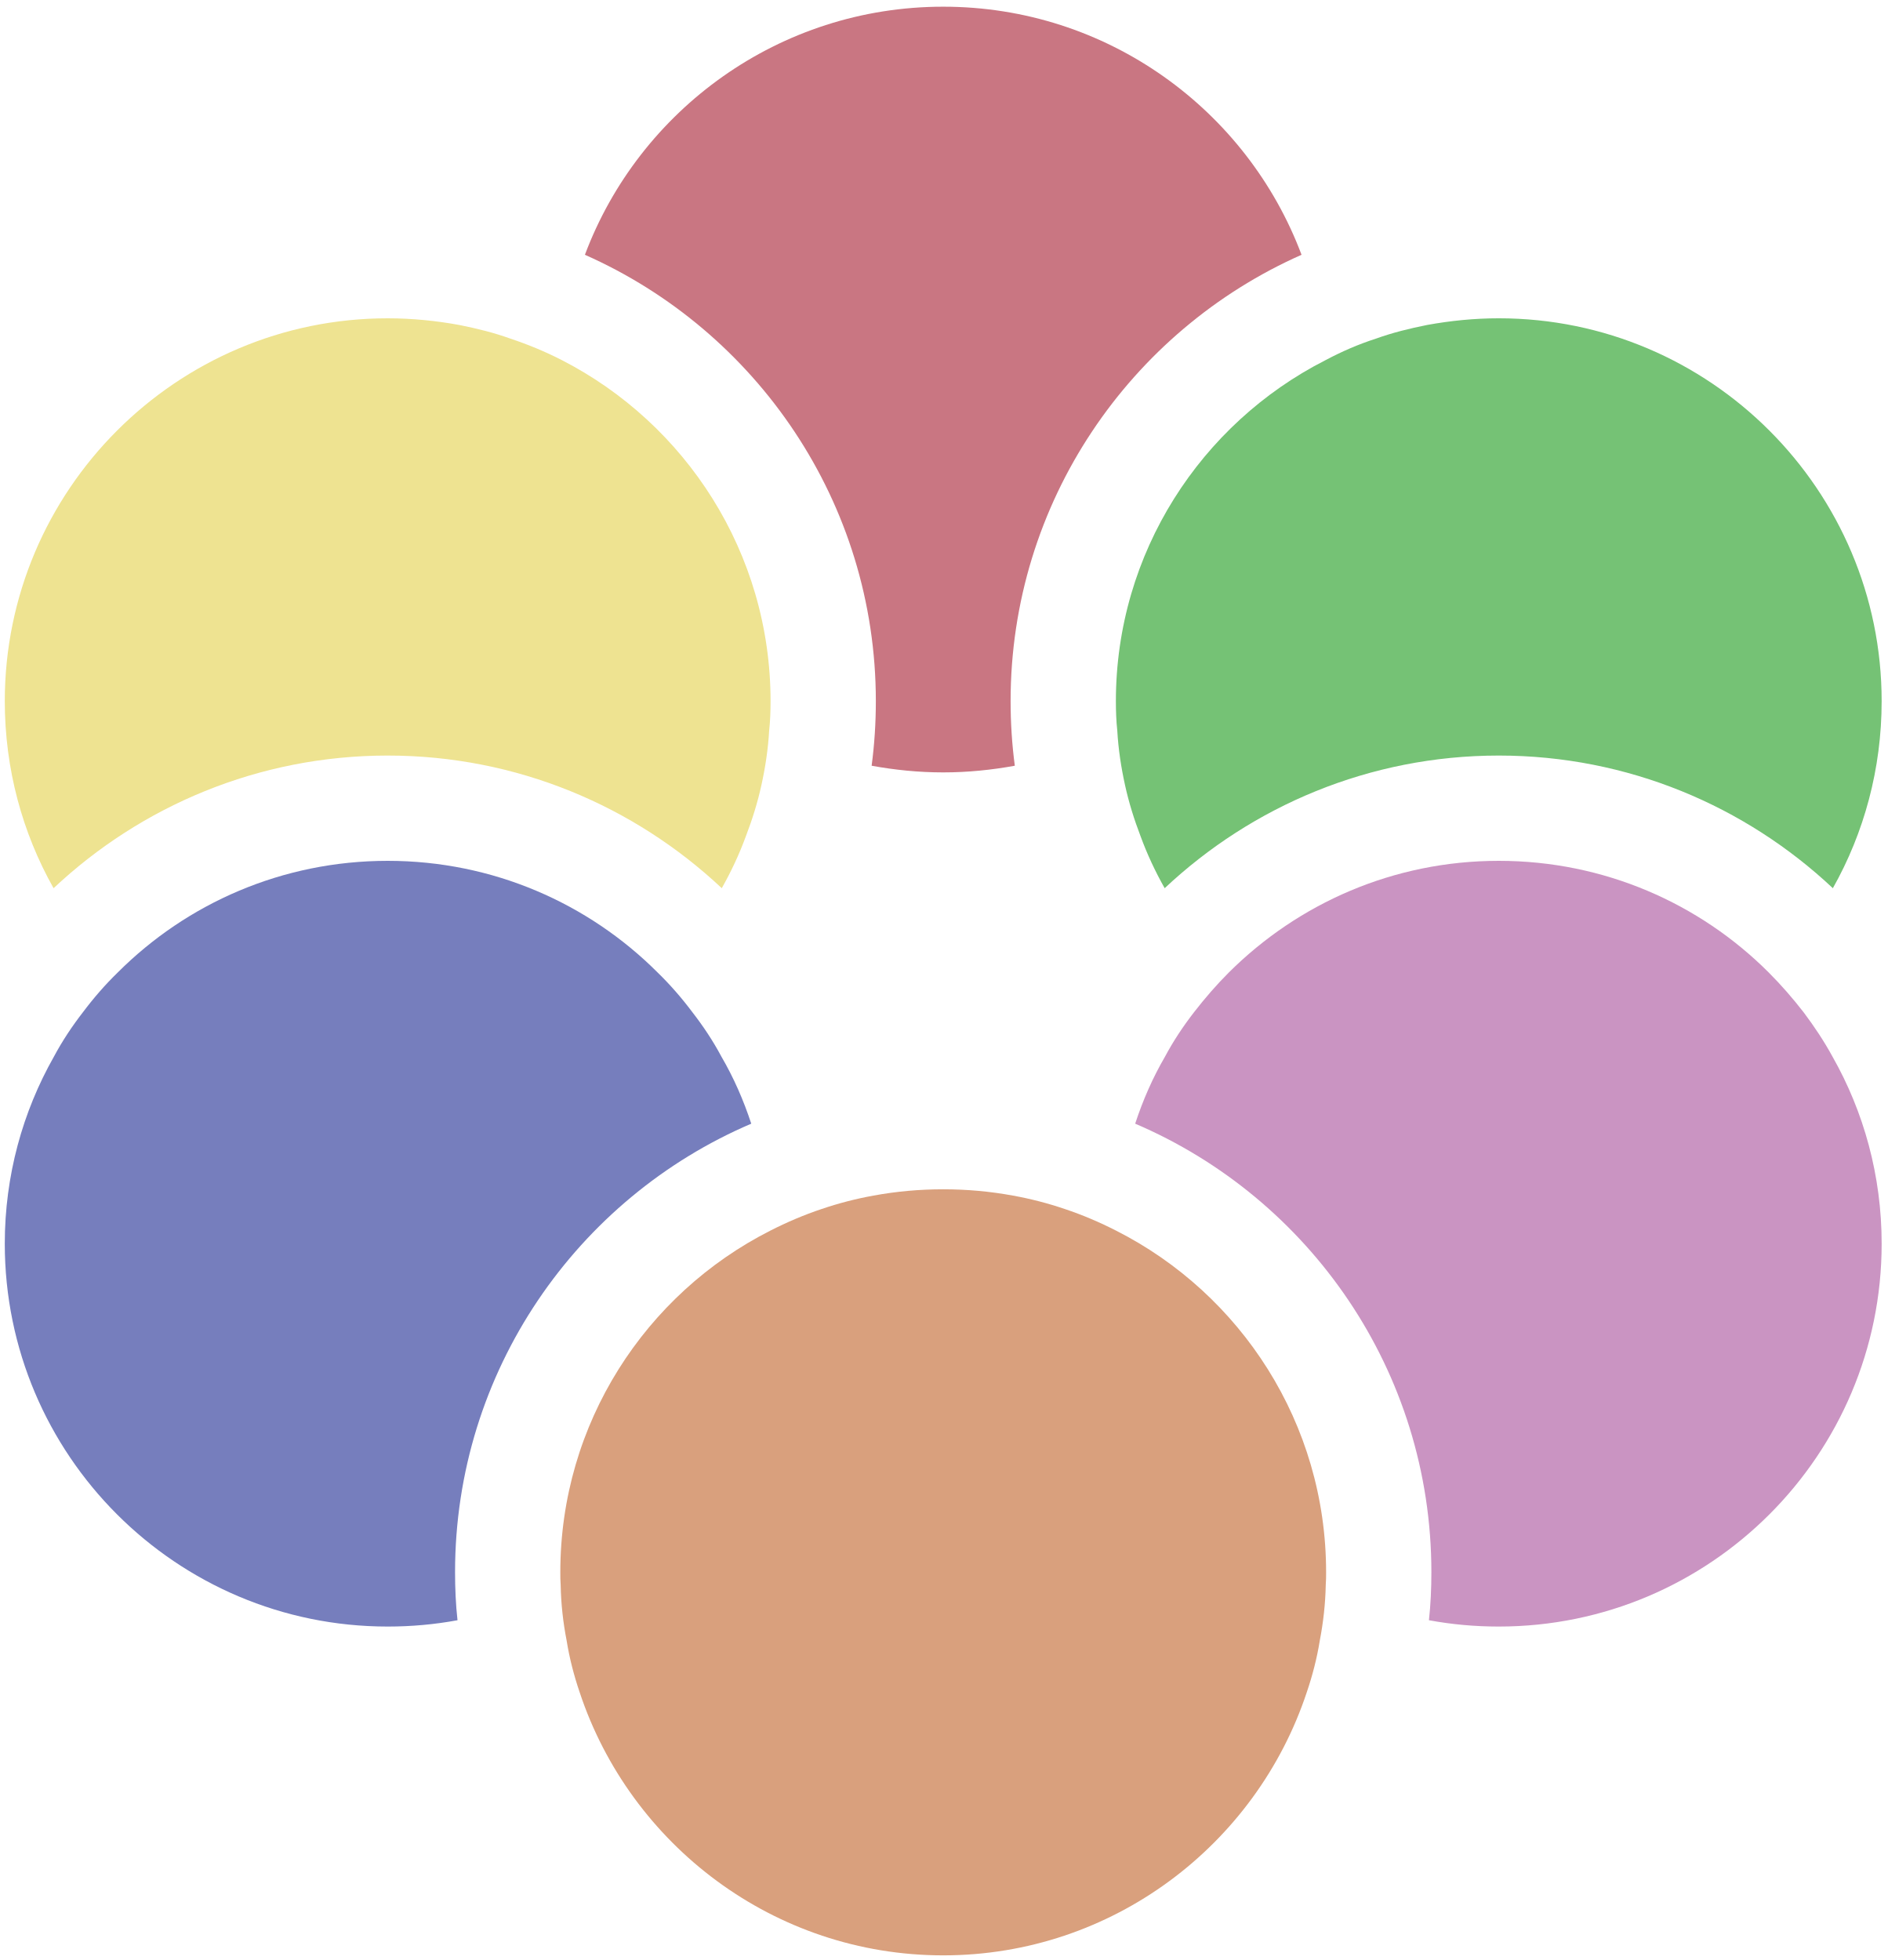
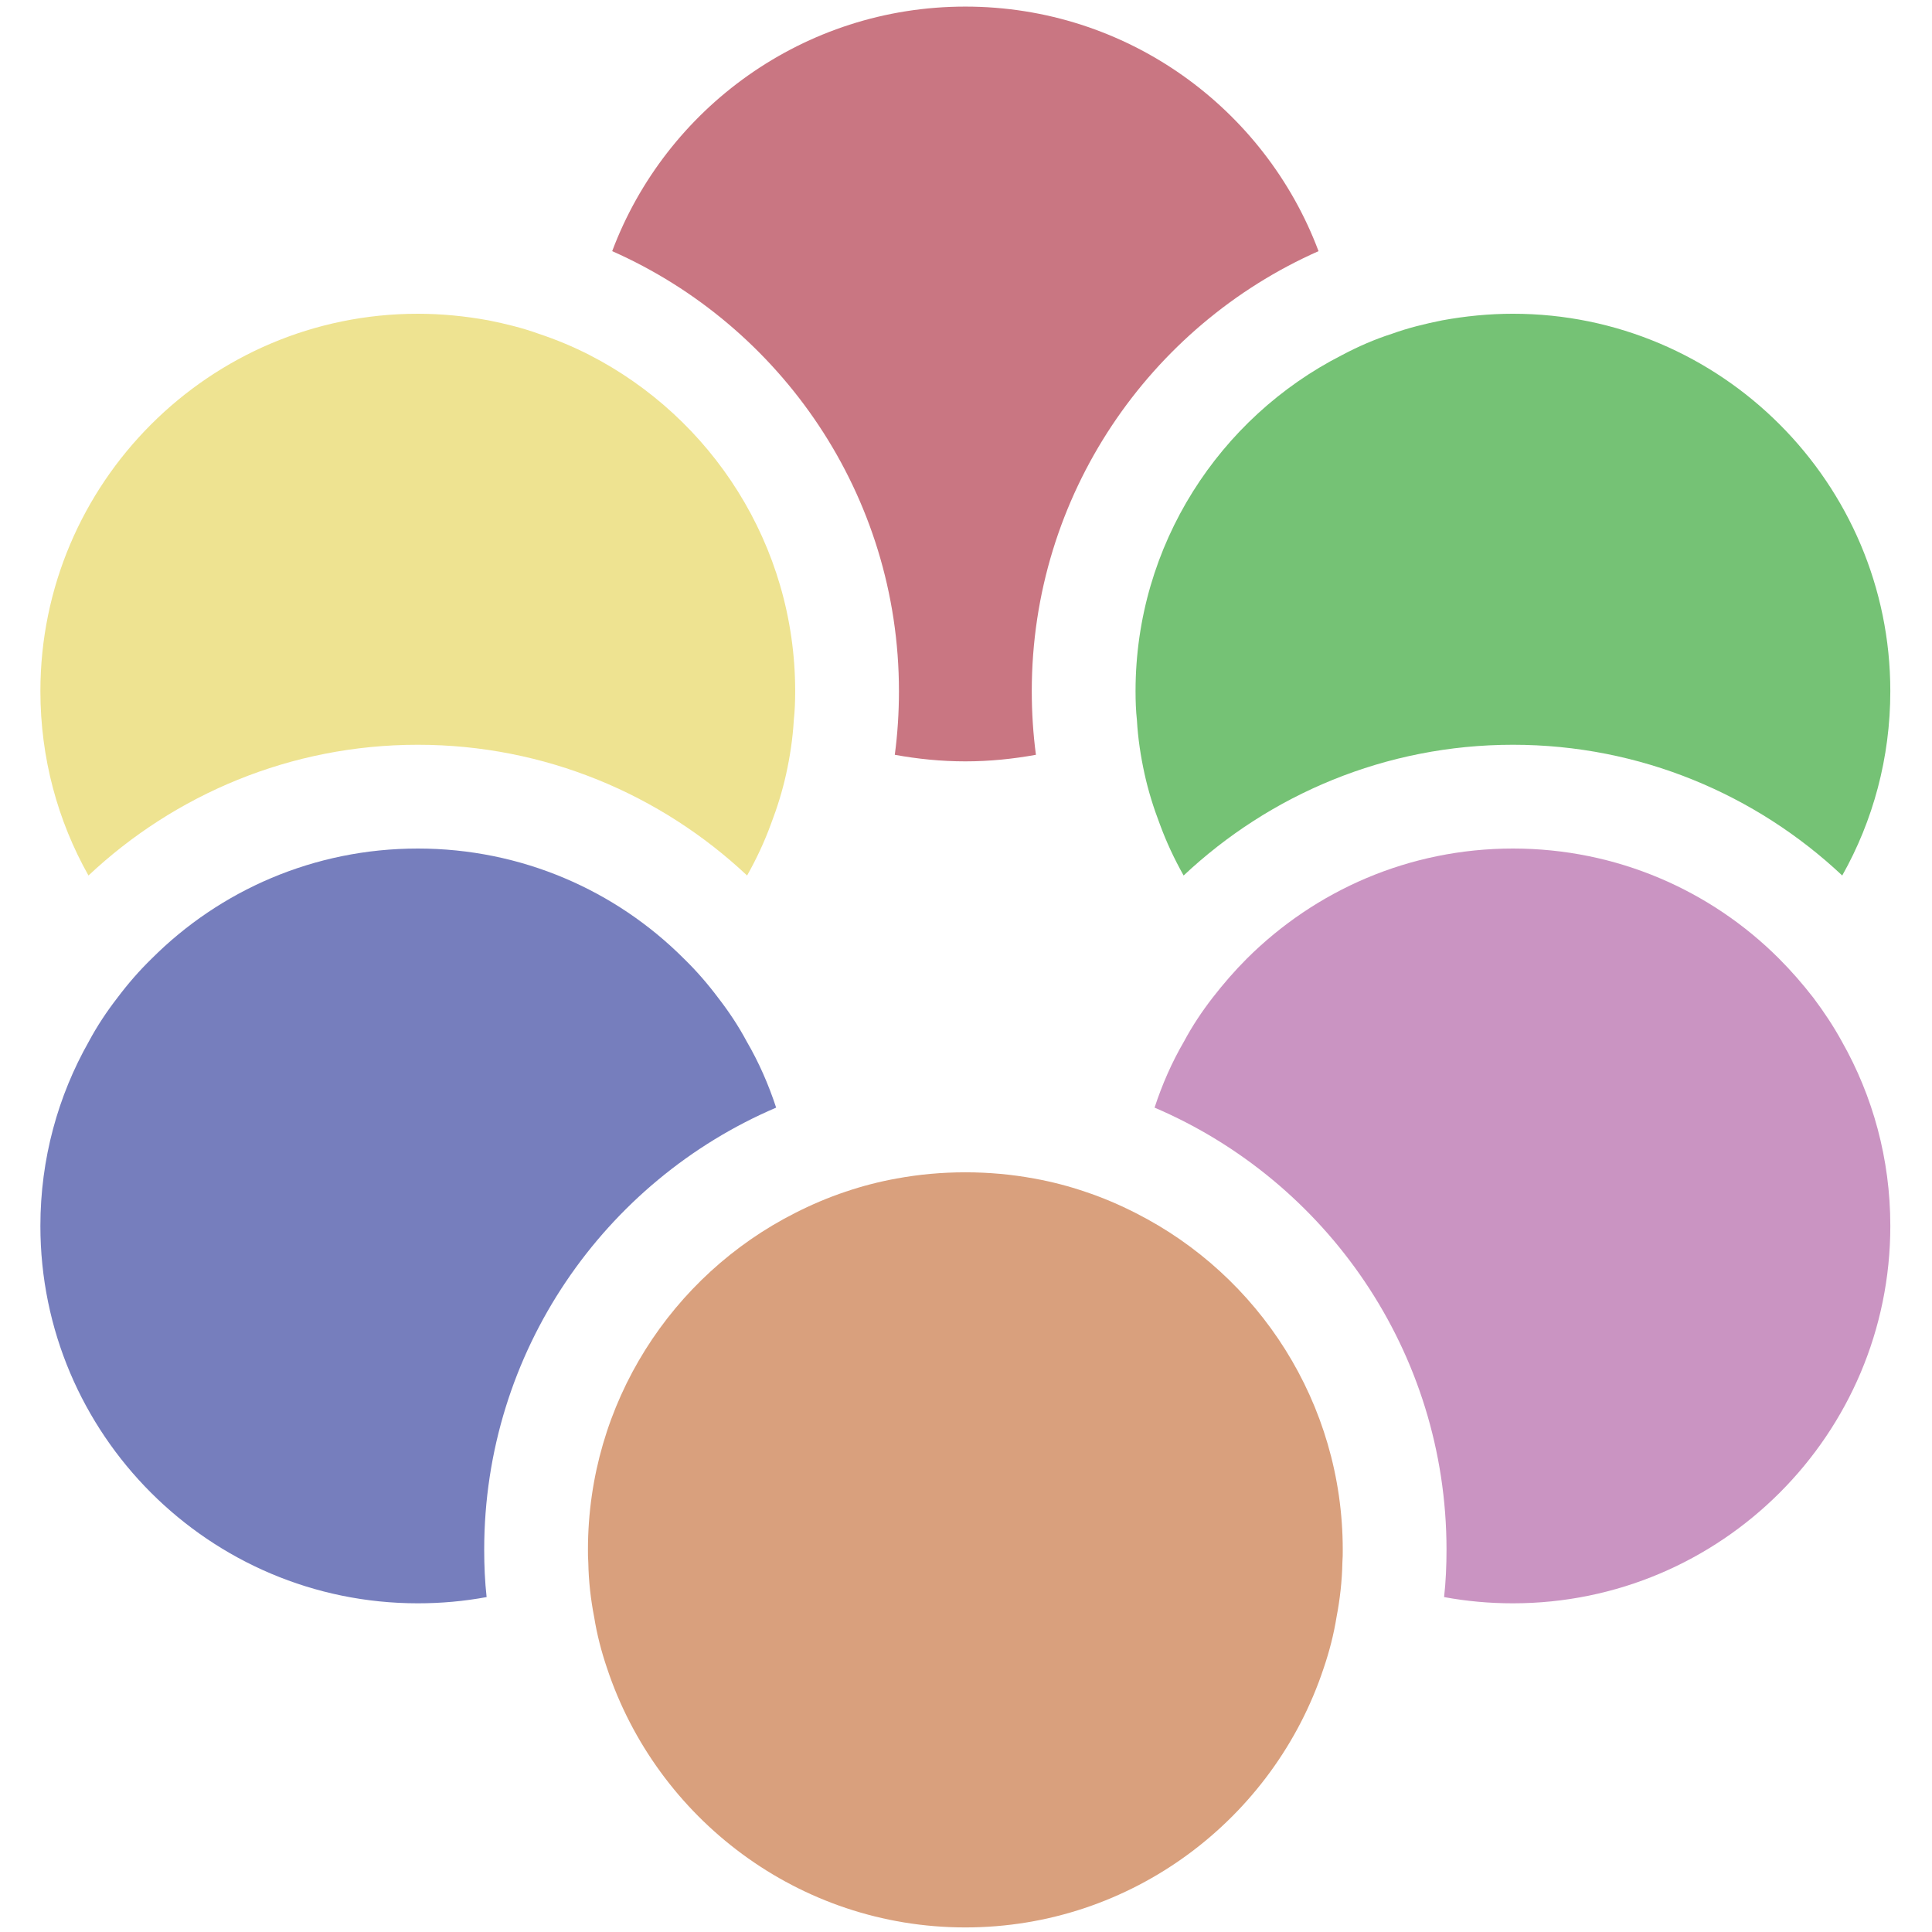
- <svg xmlns="http://www.w3.org/2000/svg" version="1.1" id="Layer_1" x="0px" y="0px" viewBox="0 0 2034 2112" style="enable-background:new 0 0 2034 2112;" xml:space="preserve">
+ <svg xmlns="http://www.w3.org/2000/svg" version="1.1" id="Layer_1" x="0px" y="0px" width="38pt" height="38pt" viewBox="0 0 2034 2112" style="enable-background:new 0 0 2034 2112;" xml:space="preserve">
  <style type="text/css">
	.st0{fill:#C97682;}
	.st1{fill:#75C275;}
	.st2{fill:#EEE391;}
	.st3{fill:#CA94C2;}
	.st4{fill:#767EBD;}
	.st5{fill:#D9A07D;}
</style>
  <g>
    <path class="st0" d="M943.7,755.54c0,23.44-1.51,46.89-4.54,69.58c24.96,4.54,50.67,7.18,77.14,7.18s52.18-2.65,77.14-7.18   c-3.02-22.69-4.54-46.13-4.54-69.58c0-214.4,128.95-399.31,313.48-480.99C1343.76,118.38,1192.89,7.21,1016.3,7.21   S688.83,118.38,630.22,274.55C814.75,356.23,943.7,541.14,943.7,755.54z" />
    <path class="st1" d="M1202.34,755.54c0,10.59,0.38,21.55,1.51,31.76c1.13,20.04,4.16,39.7,8.32,58.61   c4.16,18.91,9.83,37.06,16.64,54.83c7.18,19.66,15.88,38.19,26.09,56.34c94.16-88.49,220.83-142.93,359.99-142.93   s265.83,54.45,359.98,142.93c33.65-59.75,52.56-128.57,52.56-201.55c0-227.26-184.91-412.55-412.55-412.55   c-26.47,0-52.18,2.65-77.14,7.18c-18.91,3.78-37.44,8.32-55.21,14.75c-18.91,6.05-37.06,13.99-54.83,23.44   C1294.23,456.43,1202.34,595.59,1202.34,755.54z" />
    <path class="st2" d="M417.71,814.15c139.15,0,265.83,54.45,359.99,142.93c10.21-18.15,18.91-36.68,26.09-56.34   c6.81-17.77,12.48-35.92,16.64-54.83s7.18-38.57,8.32-58.61c1.14-10.21,1.51-21.18,1.51-31.76c0-159.95-91.51-299.11-224.99-367.55   c-17.77-9.07-35.92-16.64-55.21-23.07c-17.77-6.43-36.3-10.97-55.21-14.75c-24.96-4.54-50.67-7.18-77.14-7.18   c-227.64,0-412.55,185.29-412.55,412.55c0,72.98,18.91,141.8,52.56,201.55C151.88,868.6,278.55,814.15,417.71,814.15z" />
    <path class="st3" d="M1943.49,1090.95c-11.72-15.12-24.2-29.49-37.81-43.11c-74.49-74.49-177.35-120.25-290.79-120.25   s-215.92,45.75-290.79,120.25c-13.24,13.23-25.71,27.6-37.44,42.73c-11.72,15.12-22.31,31.01-31.39,48.02   c-13.23,22.69-23.82,46.89-32.14,72.23c187.55,80.16,319.15,266.59,319.15,483.26c0,17.4-0.75,34.79-2.64,51.8   c24.58,4.54,49.54,6.81,75.25,6.81c227.64,0,412.55-184.91,412.55-412.55c0-73.36-19.29-142.18-52.94-201.55   C1965.42,1121.95,1954.83,1106.07,1943.49,1090.95z" />
    <path class="st4" d="M809.46,1210.82c-8.32-25.34-18.91-49.54-32.14-72.23c-9.07-17.02-19.66-32.9-31.39-48.02   c-11.34-15.13-23.82-29.5-37.44-42.73C634,973.35,531.15,927.59,417.71,927.59s-216.29,45.75-290.79,120.25   c-13.61,13.23-26.09,27.6-37.44,42.73c-11.72,15.12-22.31,31.01-31.39,48.02c-33.65,59.37-52.94,128.19-52.94,201.55   c0,227.64,184.91,412.55,412.55,412.55c25.71,0,50.67-2.27,75.25-6.81c-1.89-17.02-2.64-34.41-2.64-51.8   C490.31,1477.4,621.9,1290.98,809.46,1210.82z" />
    <path class="st5" d="M1202.72,1326.15c-17.77-9.07-36.3-17.02-55.59-23.44c-17.77-6.05-36.68-10.97-55.59-14.37   c-24.58-4.54-49.54-6.81-75.25-6.81s-50.67,2.27-75.25,6.81c-18.91,3.4-37.81,8.32-55.59,14.37   c-19.28,6.43-37.81,14.37-55.59,23.44c-134.24,68.06-226.13,207.6-226.13,367.93c0,4.54,0,9.45,0.38,13.99   c0.38,20.42,2.65,40.46,6.43,59.75c3.02,18.91,7.94,37.81,13.99,55.58C679,1987.89,834.04,2107,1016.3,2107   s337.3-119.11,391.75-283.6c6.05-17.77,10.97-36.68,13.99-55.58c3.78-19.66,6.05-39.7,6.43-60.12c0.38-4.54,0.38-9.07,0.38-13.61   C1428.84,1533.75,1336.96,1394.21,1202.72,1326.15z" />
  </g>
</svg>
